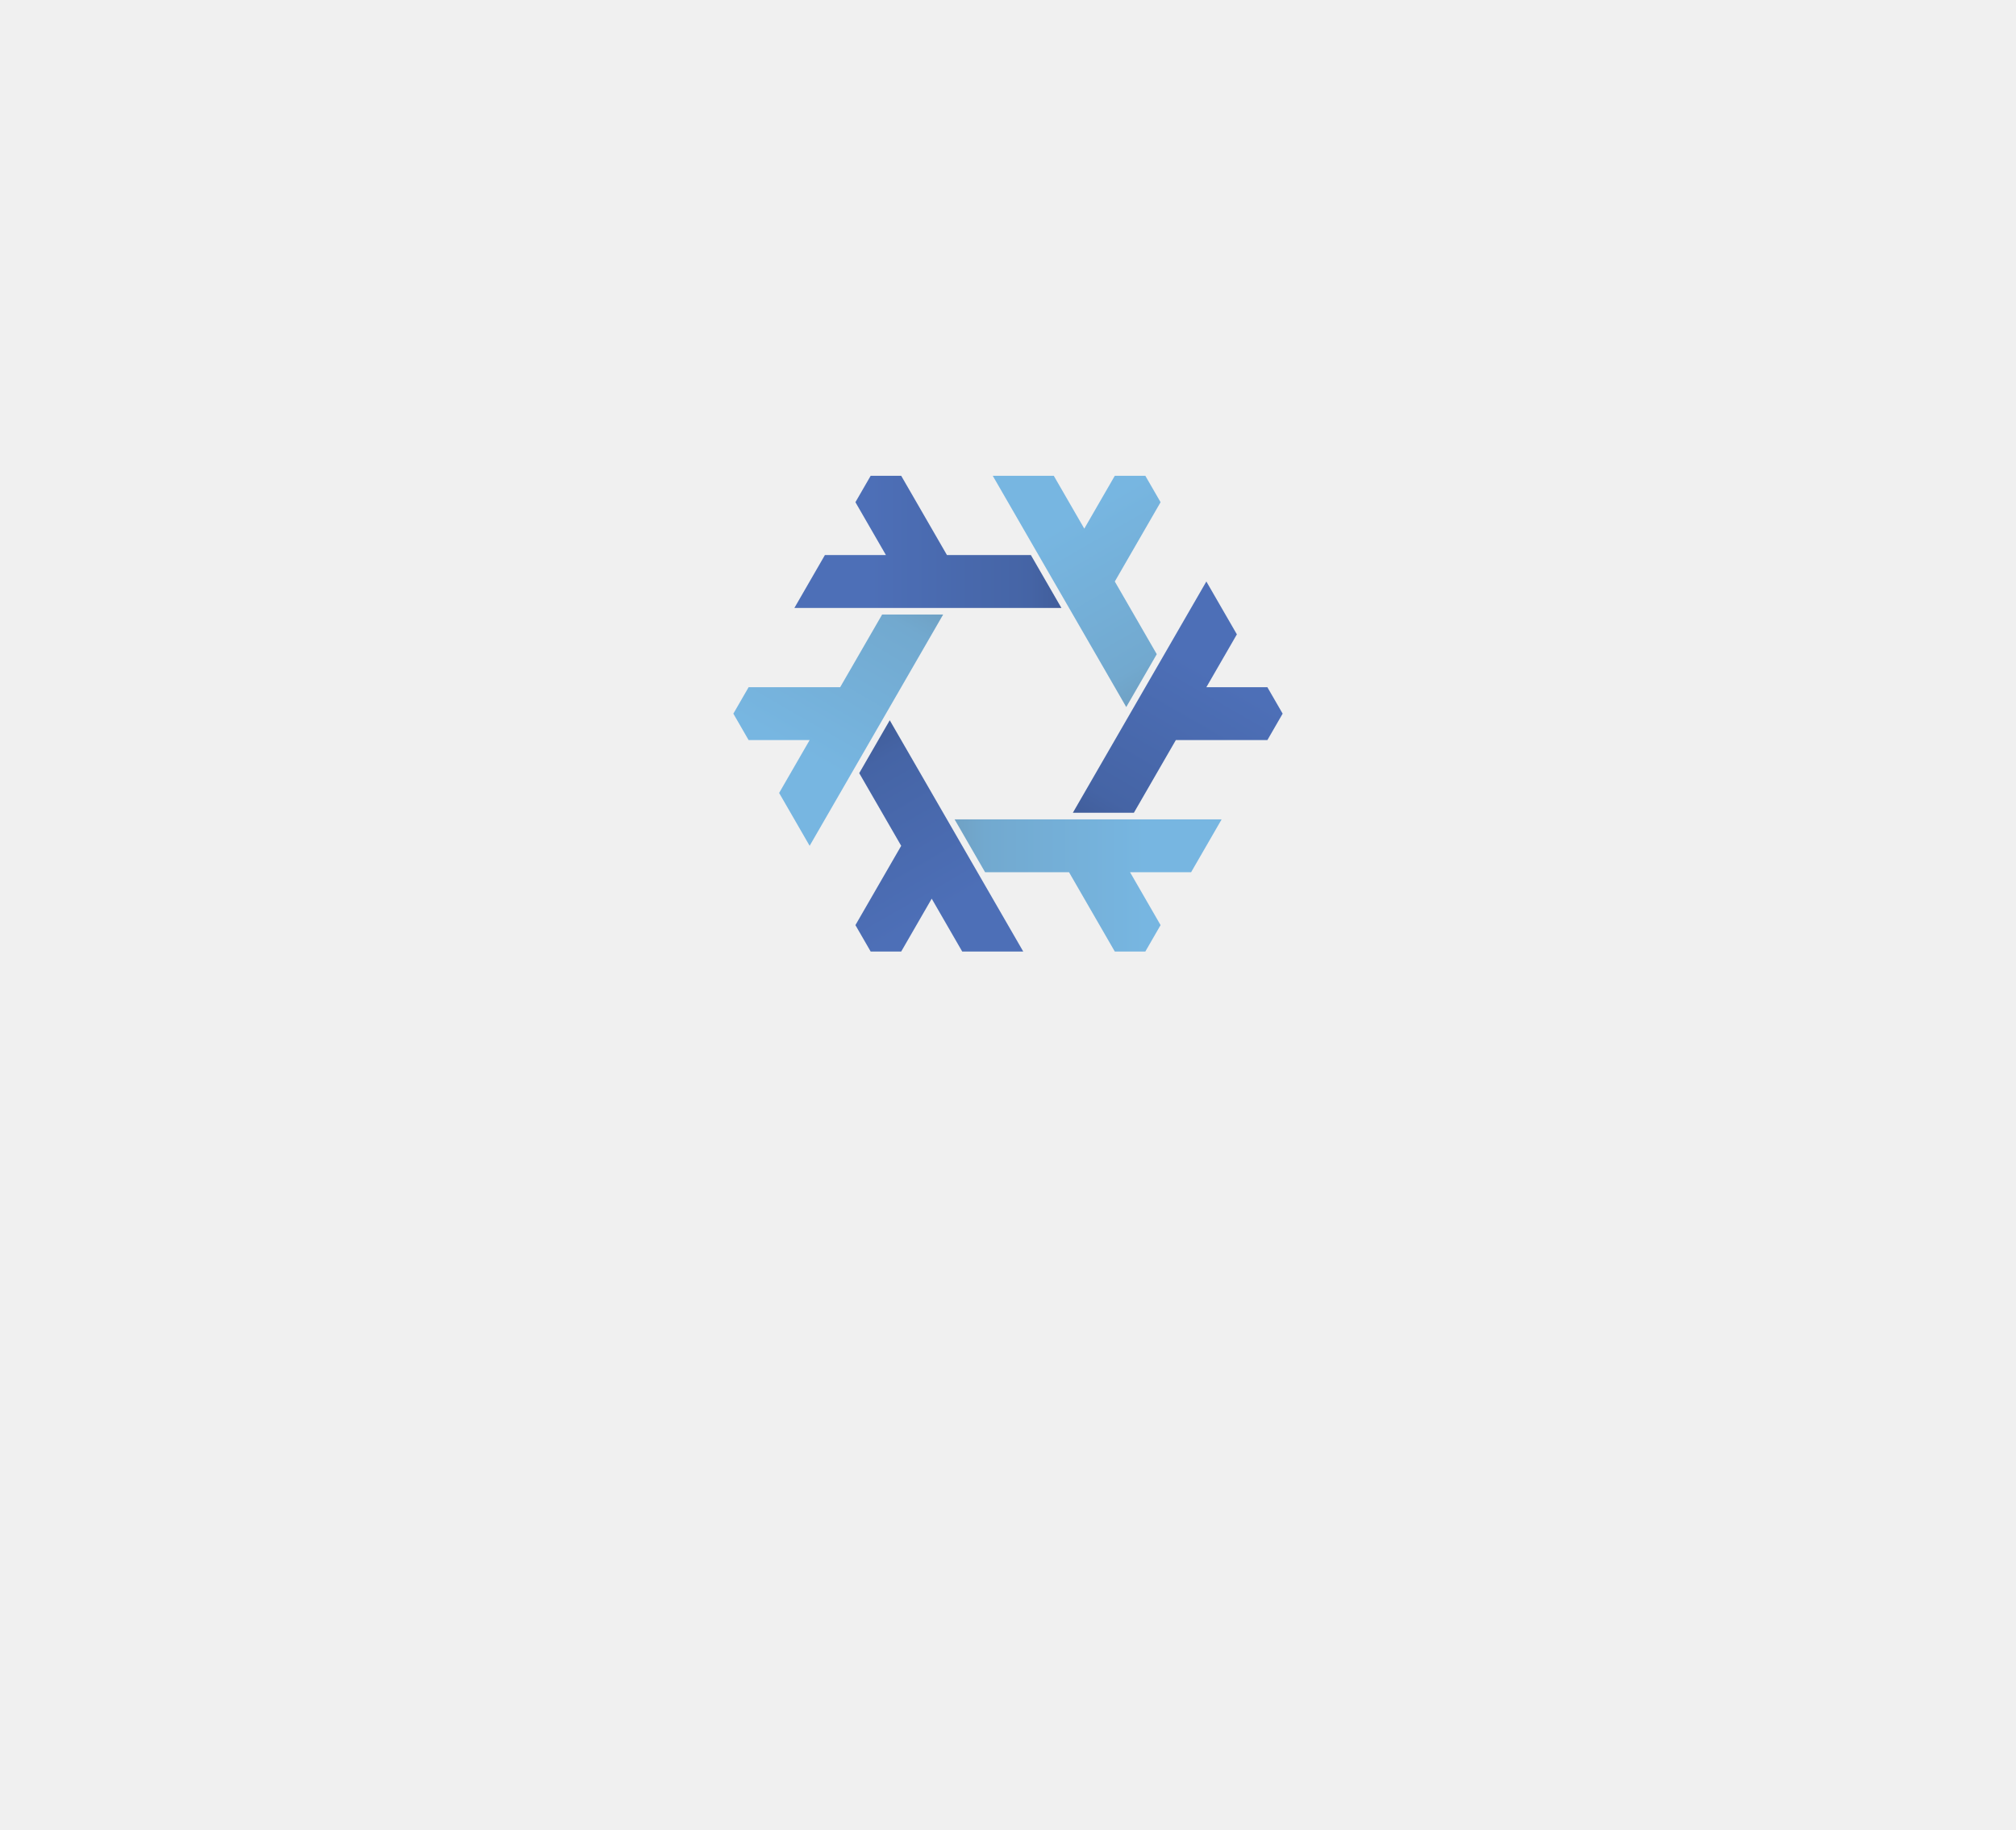
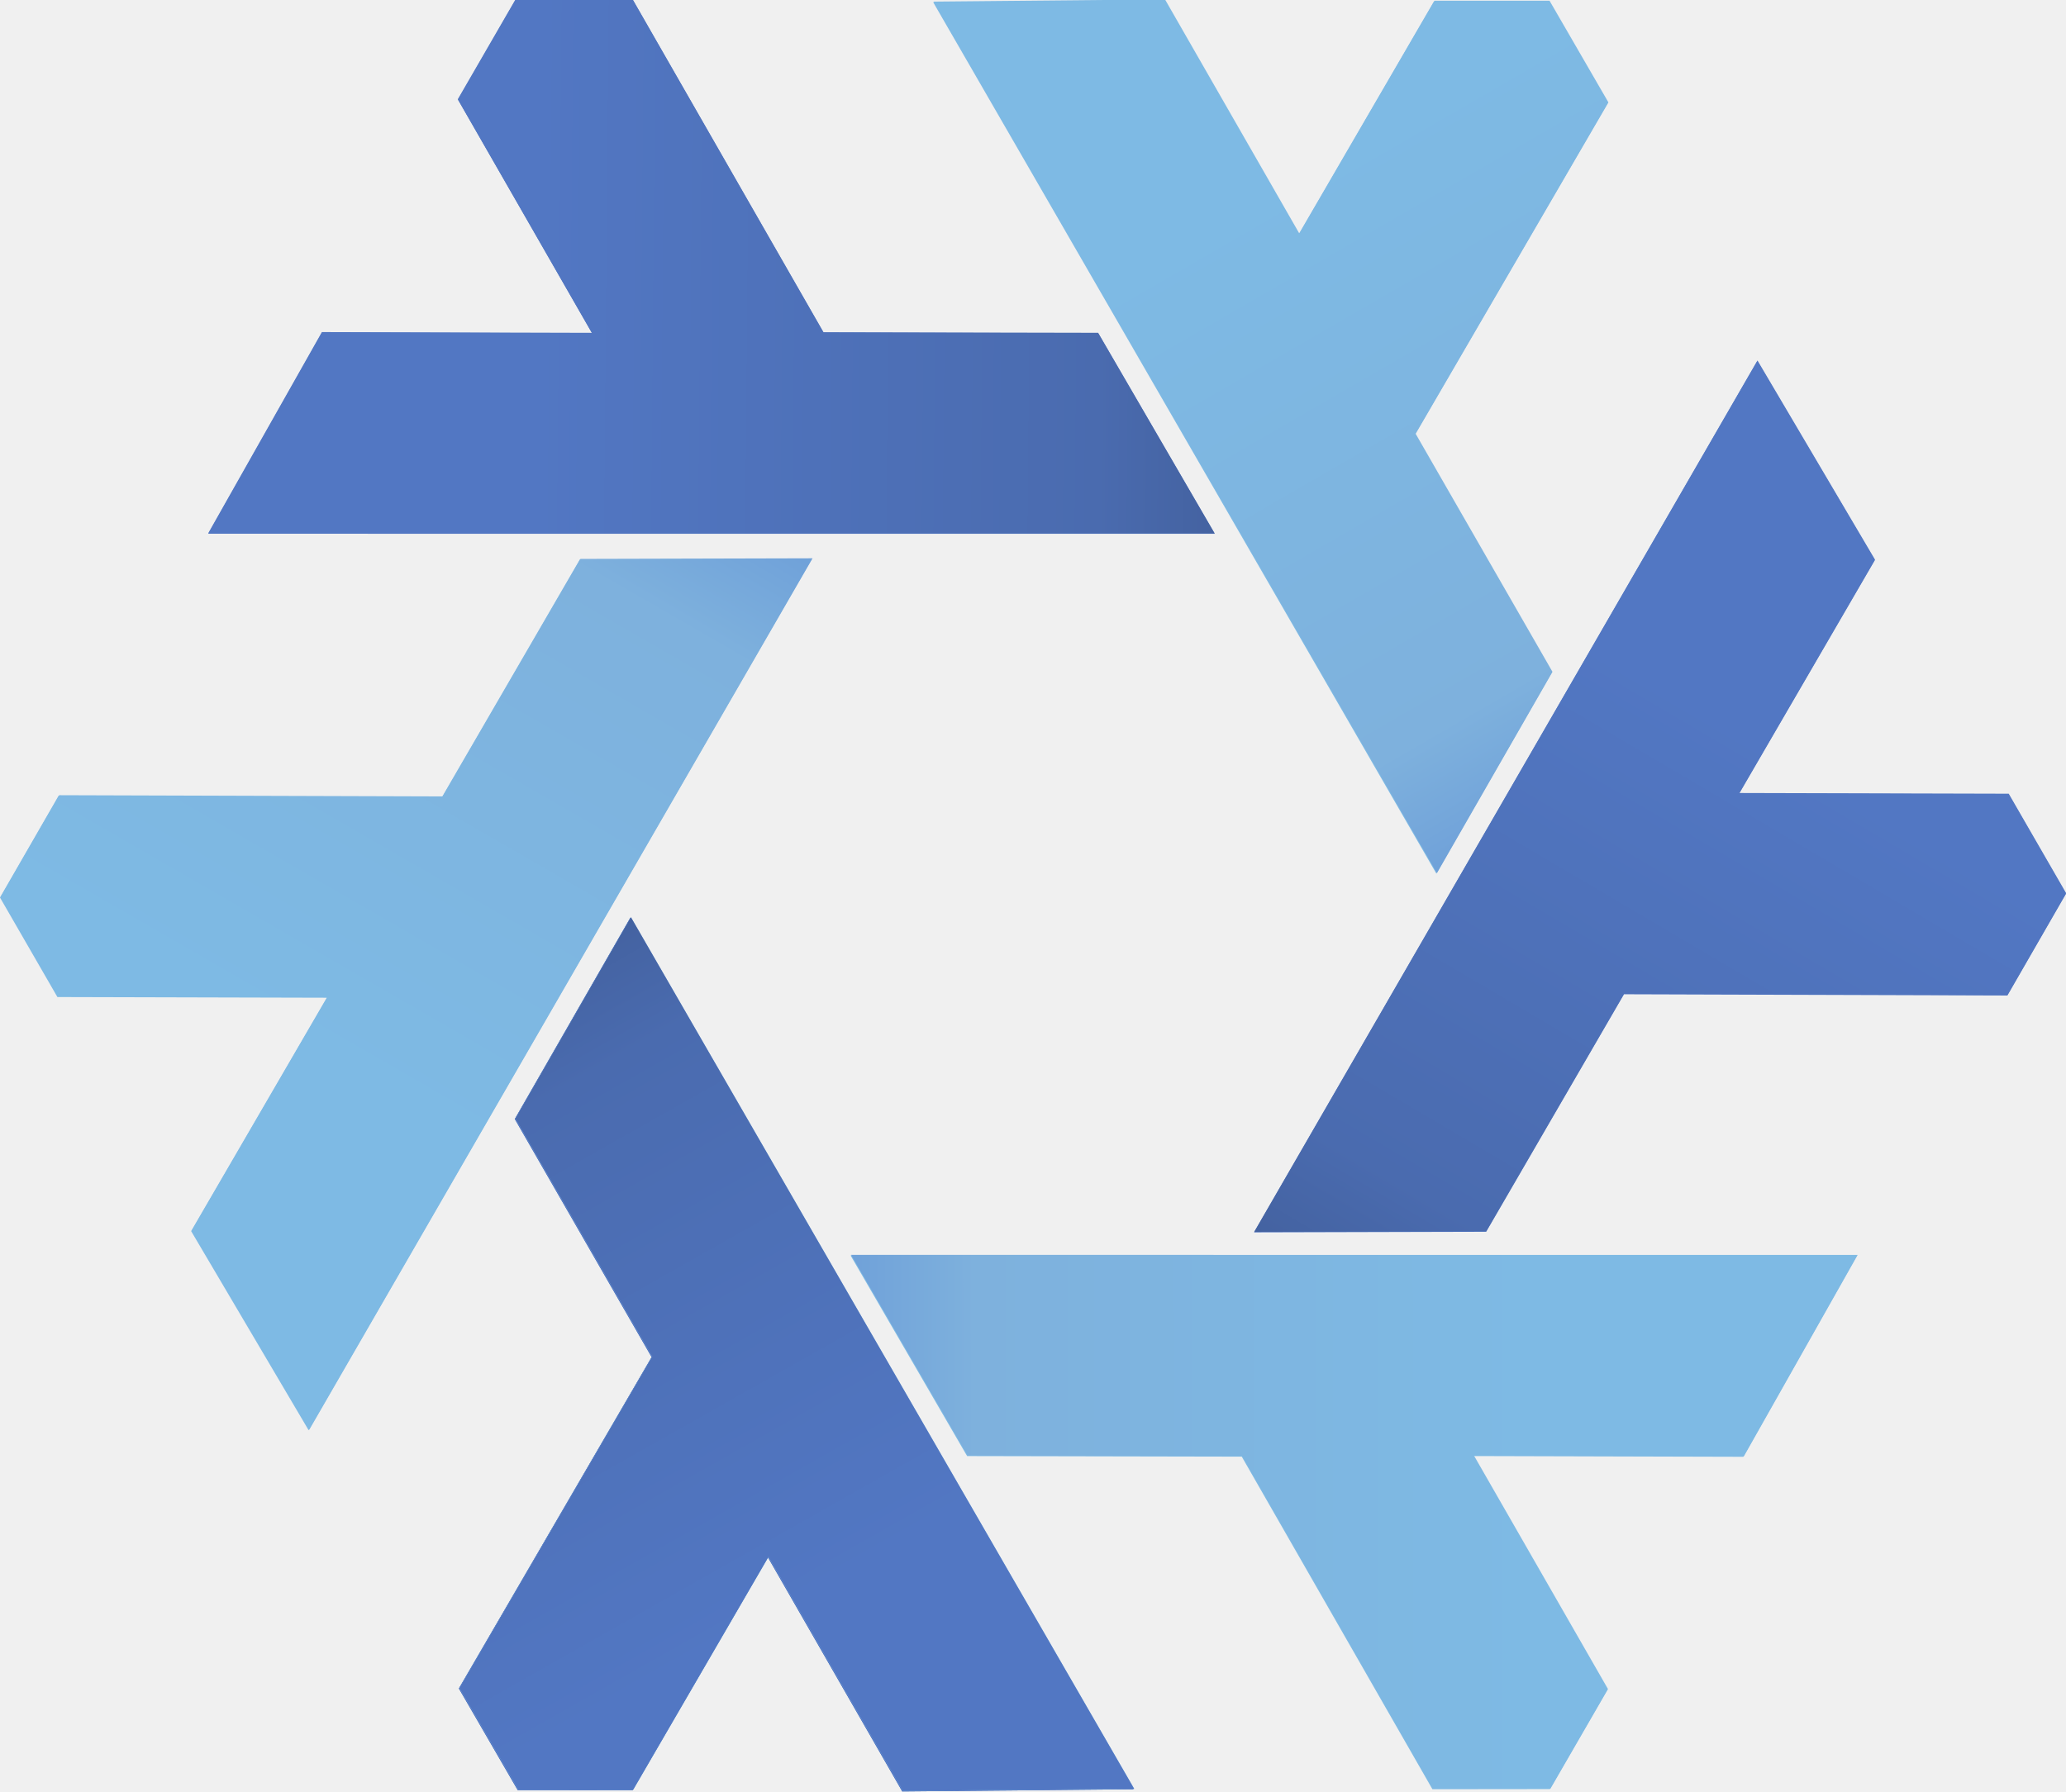
- <svg xmlns="http://www.w3.org/2000/svg" viewBox="-4228.057 -2992.984 8456.115 7673.736">
-   <defs>
-     <linearGradient gradientUnits="userSpaceOnUse" id="linear-gradient-2554fbbc168494bd92c970521b88236e" x1="-320" x2="128" y1="-554.256" y2="221.703">
-       <stop offset="0%" stop-color="#3e5993" />
-       <stop offset="25%" stop-color="#4564a5" />
-       <stop offset="100%" stop-color="#4d6fb7" />
+ <svg xmlns="http://www.w3.org/2000/svg" xmlns:xlink="http://www.w3.org/1999/xlink" width="141.592mm" height="122.806mm" viewBox="0 0 501.704 435.14" id="svg2" version="1.1">
+   <defs id="defs4">
+     <linearGradient id="linearGradient5562">
+       <stop style="stop-color:#699ad7;stop-opacity:1" offset="0" id="stop5564" />
+       <stop id="stop5566" offset="0.243" style="stop-color:#7eb1dd;stop-opacity:1" />
+       <stop style="stop-color:#7ebae4;stop-opacity:1" offset="1" id="stop5568" />
    </linearGradient>
-     <linearGradient gradientUnits="userSpaceOnUse" id="linear-gradient-f683afeaafe0676dd2d738a2ab63a1d7" x1="-320" x2="128" y1="-554.256" y2="221.703">
-       <stop offset="0%" stop-color="#6d9bbc" />
-       <stop offset="25%" stop-color="#72a9cf" />
-       <stop offset="100%" stop-color="#77b6e1" />
+     <linearGradient id="linearGradient5053">
+       <stop style="stop-color:#415e9a;stop-opacity:1" offset="0" id="stop5055" />
+       <stop id="stop5057" offset="0.232" style="stop-color:#4a6baf;stop-opacity:1" />
+       <stop style="stop-color:#5277c3;stop-opacity:1" offset="1" id="stop5059" />
    </linearGradient>
+     <linearGradient id="linearGradient5960">
+       <stop id="stop5962" offset="0" style="stop-color:#637ddf;stop-opacity:1" />
+       <stop style="stop-color:#649afa;stop-opacity:1" offset="0.232" id="stop5964" />
+       <stop id="stop5966" offset="1" style="stop-color:#719efa;stop-opacity:1" />
+     </linearGradient>
+     <linearGradient id="linearGradient5867">
+       <stop style="stop-color:#7363df;stop-opacity:1" offset="0" id="stop5869" />
+       <stop id="stop5871" offset="0.232" style="stop-color:#6478fa;stop-opacity:1" />
+       <stop style="stop-color:#719efa;stop-opacity:1" offset="1" id="stop5873" />
+     </linearGradient>
+     <linearGradient y2="515.971" x2="282.261" y1="338.624" x1="213.956" gradientTransform="translate(983.3608,601.3889)" gradientUnits="userSpaceOnUse" id="linearGradient5855" xlink:href="#linearGradient5960" />
+     <linearGradient y2="515.971" x2="282.261" y1="338.624" x1="213.956" gradientTransform="translate(-197.7517,-337.1451)" gradientUnits="userSpaceOnUse" id="linearGradient5855-8" xlink:href="#linearGradient5867" />
+     <linearGradient y2="247.582" x2="-702.753" y1="102.747" x1="-775.208" gradientTransform="translate(983.3608,601.3889)" gradientUnits="userSpaceOnUse" id="linearGradient4544" xlink:href="#linearGradient5960" />
+     <clipPath id="clipPath4501" clipPathUnits="userSpaceOnUse">
+       <circle r="241.066" cy="686.095" cx="335.14" id="circle4503" style="color:#000000;clip-rule:nonzero;display:inline;overflow:visible;visibility:visible;opacity:1;isolation:auto;mix-blend-mode:normal;color-interpolation:sRGB;color-interpolation-filters:linearRGB;solid-color:#000000;solid-opacity:1;fill:#adadad;fill-opacity:1;fill-rule:evenodd;stroke:none;stroke-width:3;stroke-linecap:butt;stroke-linejoin:round;stroke-miterlimit:4;stroke-dasharray:none;stroke-dashoffset:0;stroke-opacity:1;marker:none;color-rendering:auto;image-rendering:auto;shape-rendering:auto;text-rendering:auto;enable-background:accumulate" />
+     </clipPath>
+     <clipPath id="clipPath5410" clipPathUnits="userSpaceOnUse">
+       <circle r="241.137" cy="340.99" cx="335.981" id="circle5412" style="color:#000000;clip-rule:nonzero;display:inline;overflow:visible;visibility:visible;opacity:1;isolation:auto;mix-blend-mode:normal;color-interpolation:sRGB;color-interpolation-filters:linearRGB;solid-color:#000000;solid-opacity:1;fill:#ffffff;fill-opacity:1;fill-rule:evenodd;stroke:none;stroke-width:3;stroke-linecap:butt;stroke-linejoin:round;stroke-miterlimit:4;stroke-dasharray:none;stroke-dashoffset:0;stroke-opacity:1;marker:none;color-rendering:auto;image-rendering:auto;shape-rendering:auto;text-rendering:auto;enable-background:accumulate" />
+     </clipPath>
+     <linearGradient xlink:href="#linearGradient5053" id="linearGradient5137" gradientUnits="userSpaceOnUse" gradientTransform="translate(864.5506,-2197.497)" x1="-584.199" y1="782.336" x2="-496.297" y2="937.714" />
+     <linearGradient xlink:href="#linearGradient5053" id="linearGradient5147" gradientUnits="userSpaceOnUse" gradientTransform="translate(864.5506,-2197.497)" x1="-584.199" y1="782.336" x2="-496.297" y2="937.714" />
+     <linearGradient xlink:href="#linearGradient5562" id="linearGradient5162" gradientUnits="userSpaceOnUse" gradientTransform="translate(70.50506,-1761.308)" x1="200.597" y1="351.411" x2="290.087" y2="506.188" />
+     <linearGradient xlink:href="#linearGradient5562" id="linearGradient5172" gradientUnits="userSpaceOnUse" gradientTransform="translate(70.50506,-1761.308)" x1="200.597" y1="351.411" x2="290.087" y2="506.188" />
+     <linearGradient xlink:href="#linearGradient5562" id="linearGradient5182" gradientUnits="userSpaceOnUse" gradientTransform="translate(70.50506,-1761.308)" x1="200.597" y1="351.411" x2="290.087" y2="506.188" />
+     <linearGradient y2="506.188" x2="290.087" y1="351.411" x1="200.597" gradientTransform="translate(70.50506,-1761.308)" gradientUnits="userSpaceOnUse" id="linearGradient5201" xlink:href="#linearGradient5562" />
+     <linearGradient y2="937.714" x2="-496.297" y1="782.336" x1="-584.199" gradientTransform="translate(864.5506,-2197.497)" gradientUnits="userSpaceOnUse" id="linearGradient5205" xlink:href="#linearGradient5053" />
+     <linearGradient xlink:href="#linearGradient5562" id="linearGradient4328" gradientUnits="userSpaceOnUse" gradientTransform="translate(70.65034,-1055.151)" x1="200.597" y1="351.411" x2="290.087" y2="506.188" />
+     <linearGradient xlink:href="#linearGradient5053" id="linearGradient4330" gradientUnits="userSpaceOnUse" gradientTransform="translate(864.6959,-1491.341)" x1="-584.199" y1="782.336" x2="-496.297" y2="937.714" />
  </defs>
-   <polygon fill="url(#linear-gradient-2554fbbc168494bd92c970521b88236e)" points="-304 -304.841 -176 -526.543 384 443.405 128 443.405 -4.072608916703642e-14 221.703 -128 443.405 -256 443.405 -320 332.554 -128.0 0.0" transform="translate(-320 554.2563) rotate(0 320 -554.2563)" />
-   <polygon fill="url(#linear-gradient-f683afeaafe0676dd2d738a2ab63a1d7)" points="-304 -304.841 -176 -526.543 384 443.405 128 443.405 -4.072608916703642e-14 221.703 -128 443.405 -256 443.405 -320 332.554 -128.0 0.0" transform="translate(-320 554.2563) rotate(60 320 -554.2563)" />
-   <polygon fill="url(#linear-gradient-2554fbbc168494bd92c970521b88236e)" points="-304 -304.841 -176 -526.543 384 443.405 128 443.405 -4.072608916703642e-14 221.703 -128 443.405 -256 443.405 -320 332.554 -128.0 0.0" transform="translate(-320 554.2563) rotate(120 320 -554.2563)" />
-   <polygon fill="url(#linear-gradient-f683afeaafe0676dd2d738a2ab63a1d7)" points="-304 -304.841 -176 -526.543 384 443.405 128 443.405 -4.072608916703642e-14 221.703 -128 443.405 -256 443.405 -320 332.554 -128.0 0.0" transform="translate(-320 554.2563) rotate(180 320 -554.2563)" />
-   <polygon fill="url(#linear-gradient-2554fbbc168494bd92c970521b88236e)" points="-304 -304.841 -176 -526.543 384 443.405 128 443.405 -4.072608916703642e-14 221.703 -128 443.405 -256 443.405 -320 332.554 -128.0 0.0" transform="translate(-320 554.2563) rotate(240 320 -554.2563)" />
-   <polygon fill="url(#linear-gradient-f683afeaafe0676dd2d738a2ab63a1d7)" points="-304 -304.841 -176 -526.543 384 443.405 128 443.405 -4.072608916703642e-14 221.703 -128 443.405 -256 443.405 -320 332.554 -128.0 0.0" transform="translate(-320 554.2563) rotate(300 320 -554.2563)" />
+   <g id="layer7" style="display:none" transform="translate(-23.75651,-24.84972)">
+     <rect transform="translate(-132.5822,958.0402)" style="color:#000000;clip-rule:nonzero;display:inline;overflow:visible;visibility:visible;opacity:1;isolation:auto;mix-blend-mode:normal;color-interpolation:sRGB;color-interpolation-filters:linearRGB;solid-color:#000000;solid-opacity:1;fill:#ffffff;fill-opacity:1;fill-rule:evenodd;stroke:none;stroke-width:3;stroke-linecap:butt;stroke-linejoin:round;stroke-miterlimit:4;stroke-dasharray:none;stroke-dashoffset:0;stroke-opacity:1;marker:none;color-rendering:auto;image-rendering:auto;shape-rendering:auto;text-rendering:auto;enable-background:accumulate" id="rect5389" width="1543.428" height="483.744" x="132.582" y="-957.778" />
+   </g>
+   <g id="layer6" style="display:none" transform="translate(-156.3387,933.1905)">
+     <rect y="-958.028" x="132.651" height="484.304" width="550.416" id="rect5379" style="color:#000000;clip-rule:nonzero;display:inline;overflow:visible;visibility:visible;opacity:1;isolation:auto;mix-blend-mode:normal;color-interpolation:sRGB;color-interpolation-filters:linearRGB;solid-color:#000000;solid-opacity:1;fill:#5c201e;fill-opacity:1;fill-rule:evenodd;stroke:none;stroke-width:3;stroke-linecap:butt;stroke-linejoin:round;stroke-miterlimit:4;stroke-dasharray:none;stroke-dashoffset:0;stroke-opacity:1;marker:none;color-rendering:auto;image-rendering:auto;shape-rendering:auto;text-rendering:auto;enable-background:accumulate" />
+     <rect style="color:#000000;clip-rule:nonzero;display:inline;overflow:visible;visibility:visible;opacity:1;isolation:auto;mix-blend-mode:normal;color-interpolation:sRGB;color-interpolation-filters:linearRGB;solid-color:#000000;solid-opacity:1;fill:#c24a46;fill-opacity:1;fill-rule:evenodd;stroke:none;stroke-width:3;stroke-linecap:butt;stroke-linejoin:round;stroke-miterlimit:4;stroke-dasharray:none;stroke-dashoffset:0;stroke-opacity:1;marker:none;color-rendering:auto;image-rendering:auto;shape-rendering:auto;text-rendering:auto;enable-background:accumulate" id="rect5372" width="501.944" height="434.304" x="156.123" y="-933.028" />
+     <rect style="color:#000000;clip-rule:nonzero;display:inline;overflow:visible;visibility:visible;opacity:1;isolation:auto;mix-blend-mode:normal;color-interpolation:sRGB;color-interpolation-filters:linearRGB;solid-color:#000000;solid-opacity:1;fill:#d98d8a;fill-opacity:1;fill-rule:evenodd;stroke:none;stroke-width:3;stroke-linecap:butt;stroke-linejoin:round;stroke-miterlimit:4;stroke-dasharray:none;stroke-dashoffset:0;stroke-opacity:1;marker:none;color-rendering:auto;image-rendering:auto;shape-rendering:auto;text-rendering:auto;enable-background:accumulate" id="rect5381" width="24.94" height="24.94" x="658.028" y="-958.04" />
+   </g>
+   <g id="layer1" style="display:inline" transform="translate(-156.3387,933.1905)">
+     <path style="color:#000000;clip-rule:nonzero;display:inline;overflow:visible;visibility:visible;opacity:1;isolation:auto;mix-blend-mode:normal;color-interpolation:sRGB;color-interpolation-filters:linearRGB;solid-color:#000000;solid-opacity:1;fill:#5277c3;fill-opacity:1;fill-rule:evenodd;stroke:none;stroke-width:3;stroke-linecap:butt;stroke-linejoin:round;stroke-miterlimit:4;stroke-dasharray:none;stroke-dashoffset:0;stroke-opacity:1;color-rendering:auto;image-rendering:auto;shape-rendering:auto;text-rendering:auto;enable-background:accumulate" d="m 309.404,-710.252 122.197,211.675 -56.157,0.527 -32.624,-56.869 -32.856,56.565 -27.902,-0.011 -14.291,-24.69 46.81,-80.49 -33.229,-57.826 z" id="path4861" />
+     <path style="color:#000000;clip-rule:nonzero;display:inline;overflow:visible;visibility:visible;opacity:1;isolation:auto;mix-blend-mode:normal;color-interpolation:sRGB;color-interpolation-filters:linearRGB;solid-color:#000000;solid-opacity:1;fill:#7ebae4;fill-opacity:1;fill-rule:evenodd;stroke:none;stroke-width:3;stroke-linecap:butt;stroke-linejoin:round;stroke-miterlimit:4;stroke-dasharray:none;stroke-dashoffset:0;stroke-opacity:1;color-rendering:auto;image-rendering:auto;shape-rendering:auto;text-rendering:auto;enable-background:accumulate" d="m 353.509,-797.443 -122.218,211.663 -28.535,-48.37 32.938,-56.688 -65.415,-0.172 -13.941,-24.17 14.236,-24.721 93.112,0.294 33.464,-57.69 z" id="use4863" />
+     <path style="color:#000000;clip-rule:nonzero;display:inline;overflow:visible;visibility:visible;opacity:1;isolation:auto;mix-blend-mode:normal;color-interpolation:sRGB;color-interpolation-filters:linearRGB;solid-color:#000000;solid-opacity:1;fill:#7ebae4;fill-opacity:1;fill-rule:evenodd;stroke:none;stroke-width:3;stroke-linecap:butt;stroke-linejoin:round;stroke-miterlimit:4;stroke-dasharray:none;stroke-dashoffset:0;stroke-opacity:1;color-rendering:auto;image-rendering:auto;shape-rendering:auto;text-rendering:auto;enable-background:accumulate" d="m 362.885,-628.243 244.414,0.012 -27.622,48.897 -65.562,-0.182 32.559,56.737 -13.961,24.159 -28.527,0.032 -46.301,-80.784 -66.693,-0.135 z" id="use4865" />
+     <path style="color:#000000;clip-rule:nonzero;display:inline;overflow:visible;visibility:visible;opacity:1;isolation:auto;mix-blend-mode:normal;color-interpolation:sRGB;color-interpolation-filters:linearRGB;solid-color:#000000;solid-opacity:1;fill:#7ebae4;fill-opacity:1;fill-rule:evenodd;stroke:none;stroke-width:3;stroke-linecap:butt;stroke-linejoin:round;stroke-miterlimit:4;stroke-dasharray:none;stroke-dashoffset:0;stroke-opacity:1;color-rendering:auto;image-rendering:auto;shape-rendering:auto;text-rendering:auto;enable-background:accumulate" d="m 505.143,-720.989 -122.197,-211.675 56.157,-0.527 32.624,56.869 32.856,-56.565 27.902,0.011 14.291,24.69 -46.81,80.49 33.229,57.826 z" id="use4867" />
+     <path id="path4873" d="m 309.404,-710.252 122.197,211.675 -56.157,0.527 -32.624,-56.869 -32.856,56.565 -27.902,-0.011 -14.291,-24.69 46.81,-80.49 -33.229,-57.826 z" style="color:#000000;clip-rule:nonzero;display:inline;overflow:visible;visibility:visible;opacity:1;isolation:auto;mix-blend-mode:normal;color-interpolation:sRGB;color-interpolation-filters:linearRGB;solid-color:#000000;solid-opacity:1;fill:#5277c3;fill-opacity:1;fill-rule:evenodd;stroke:none;stroke-width:3;stroke-linecap:butt;stroke-linejoin:round;stroke-miterlimit:4;stroke-dasharray:none;stroke-dashoffset:0;stroke-opacity:1;color-rendering:auto;image-rendering:auto;shape-rendering:auto;text-rendering:auto;enable-background:accumulate" />
+     <path id="use4875" d="m 451.336,-803.533 -244.414,-0.012 27.622,-48.897 65.562,0.182 -32.559,-56.737 13.961,-24.159 28.527,-0.032 46.301,80.784 66.693,0.135 z" style="color:#000000;clip-rule:nonzero;display:inline;overflow:visible;visibility:visible;opacity:1;isolation:auto;mix-blend-mode:normal;color-interpolation:sRGB;color-interpolation-filters:linearRGB;solid-color:#000000;solid-opacity:1;fill:#5277c3;fill-opacity:1;fill-rule:evenodd;stroke:none;stroke-width:3;stroke-linecap:butt;stroke-linejoin:round;stroke-miterlimit:4;stroke-dasharray:none;stroke-dashoffset:0;stroke-opacity:1;color-rendering:auto;image-rendering:auto;shape-rendering:auto;text-rendering:auto;enable-background:accumulate" />
+     <path id="use4877" d="m 460.872,-633.842 122.218,-211.663 28.535,48.37 -32.938,56.688 65.415,0.172 13.941,24.17 -14.236,24.721 -93.112,-0.294 -33.464,57.69 z" style="color:#000000;clip-rule:nonzero;display:inline;overflow:visible;visibility:visible;opacity:1;isolation:auto;mix-blend-mode:normal;color-interpolation:sRGB;color-interpolation-filters:linearRGB;solid-color:#000000;solid-opacity:1;fill:#5277c3;fill-opacity:1;fill-rule:evenodd;stroke:none;stroke-width:3;stroke-linecap:butt;stroke-linejoin:round;stroke-miterlimit:4;stroke-dasharray:none;stroke-dashoffset:0;stroke-opacity:1;color-rendering:auto;image-rendering:auto;shape-rendering:auto;text-rendering:auto;enable-background:accumulate" />
+     <g id="layer2" style="display:none" transform="translate(72.03904,-1799.448)">
+       <path d="M 460.606,594.729 209.742,594.729 84.31,377.474 209.742,160.219 l 250.864,1e-5 125.432,217.255 z" id="path6032" style="color:#000000;display:inline;overflow:visible;visibility:visible;opacity:0.236;fill:#4e4d52;fill-opacity:1;fill-rule:nonzero;stroke:none;stroke-width:3;stroke-linecap:butt;stroke-linejoin:round;stroke-miterlimit:4;stroke-dasharray:none;stroke-dashoffset:0;stroke-opacity:1;marker:none;enable-background:accumulate" />
+       <path transform="translate(0,-308.2677)" style="color:#000000;display:inline;overflow:visible;visibility:visible;opacity:1;fill:#4e4d52;fill-opacity:1;fill-rule:nonzero;stroke:none;stroke-width:3;stroke-linecap:butt;stroke-linejoin:round;stroke-miterlimit:4;stroke-dasharray:none;stroke-dashoffset:0;stroke-opacity:1;marker:none;enable-background:accumulate" id="path5875" d="m 385.592,773.067 -100.835,0 -50.417,-87.326 50.417,-87.326 100.835,10e-6 50.417,87.326 z" />
+       <path transform="translate(0,-308.2677)" id="path5851" d="m 1216.559,938.534 123.055,228.14 -42.681,-1.262 -43.482,-79.772 -39.651,80.327 -32.688,-19.798 53.474,-100.285 -37.116,-73.89 z" style="fill:url(#linearGradient5855);fill-opacity:1;fill-rule:evenodd;stroke:none;stroke-width:3;stroke-linecap:butt;stroke-linejoin:round;stroke-miterlimit:4;stroke-dasharray:none;stroke-opacity:1" />
+       <rect style="color:#000000;clip-rule:nonzero;display:inline;overflow:visible;visibility:visible;opacity:0.415;isolation:auto;mix-blend-mode:normal;color-interpolation:sRGB;color-interpolation-filters:linearRGB;solid-color:#000000;solid-opacity:1;fill:#c53a3a;fill-opacity:1;fill-rule:nonzero;stroke:none;stroke-width:3;stroke-linecap:butt;stroke-linejoin:round;stroke-miterlimit:4;stroke-dasharray:none;stroke-dashoffset:0;stroke-opacity:1;marker:none;color-rendering:auto;image-rendering:auto;shape-rendering:auto;text-rendering:auto;enable-background:accumulate" id="rect5884" width="48.835" height="226.229" x="-34.742" y="446.171" transform="rotate(-30)" />
+       <path transform="translate(0,-308.2677)" style="color:#000000;clip-rule:nonzero;display:inline;overflow:visible;visibility:visible;opacity:0.509;isolation:auto;mix-blend-mode:normal;color-interpolation:sRGB;color-interpolation-filters:linearRGB;solid-color:#000000;solid-opacity:1;fill:#000000;fill-opacity:1;fill-rule:evenodd;stroke:none;stroke-width:3;stroke-linecap:butt;stroke-linejoin:round;stroke-miterlimit:4;stroke-dasharray:none;stroke-dashoffset:0;stroke-opacity:1;marker:none;color-rendering:auto;image-rendering:auto;shape-rendering:auto;text-rendering:auto;enable-background:accumulate" id="path3428" d="m 251.986,878.638 -14.024,24.291 h -28.049 l -14.024,-24.291 14.024,-24.291 h 28.049 z" />
+       <use x="0" y="0" xlink:href="#rect5884" id="use4252" transform="rotate(60,268.2979,489.4515)" width="100%" height="100%" />
+       <rect style="color:#000000;clip-rule:nonzero;display:inline;overflow:visible;visibility:visible;opacity:1;isolation:auto;mix-blend-mode:normal;color-interpolation:sRGB;color-interpolation-filters:linearRGB;solid-color:#000000;solid-opacity:1;fill:#000000;fill-opacity:0.651;fill-rule:evenodd;stroke:none;stroke-width:1px;stroke-linecap:butt;stroke-linejoin:miter;stroke-miterlimit:4;stroke-dasharray:none;stroke-dashoffset:0;stroke-opacity:1;marker:none;color-rendering:auto;image-rendering:auto;shape-rendering:auto;text-rendering:auto;enable-background:accumulate" id="rect4254" width="5.395" height="115.126" x="545.71" y="467.07" transform="rotate(30,575.2354,-154.1339)" />
+     </g>
+   </g>
+   <g id="layer3" style="display:inline;opacity:1" transform="translate(-156.3387,933.1905)">
+     <path id="path3336-6" d="m 309.549,-710.388 122.197,211.675 -56.157,0.527 -32.624,-56.869 -32.856,56.565 -27.902,-0.011 -14.291,-24.69 46.81,-80.49 -33.229,-57.826 z" style="opacity:1;fill:url(#linearGradient4328);fill-opacity:1;fill-rule:evenodd;stroke:none;stroke-width:3;stroke-linecap:butt;stroke-linejoin:round;stroke-miterlimit:4;stroke-dasharray:none;stroke-opacity:1" />
+     <use height="100%" width="100%" transform="rotate(60,407.1116,-715.7872)" id="use3439-6" xlink:href="#path3336-6" y="0" x="0" />
+     <use height="100%" width="100%" transform="rotate(-60,407.3118,-715.7002)" id="use3445-0" xlink:href="#path3336-6" y="0" x="0" />
+     <use height="100%" width="100%" transform="rotate(180,407.4187,-715.7565)" id="use3449-5" xlink:href="#path3336-6" y="0" x="0" />
+     <path style="color:#000000;clip-rule:nonzero;display:inline;overflow:visible;visibility:visible;opacity:1;isolation:auto;mix-blend-mode:normal;color-interpolation:sRGB;color-interpolation-filters:linearRGB;solid-color:#000000;solid-opacity:1;fill:url(#linearGradient4330);fill-opacity:1;fill-rule:evenodd;stroke:none;stroke-width:3;stroke-linecap:butt;stroke-linejoin:round;stroke-miterlimit:4;stroke-dasharray:none;stroke-dashoffset:0;stroke-opacity:1;color-rendering:auto;image-rendering:auto;shape-rendering:auto;text-rendering:auto;enable-background:accumulate" d="m 309.549,-710.388 122.197,211.675 -56.157,0.527 -32.624,-56.869 -32.856,56.565 -27.902,-0.011 -14.291,-24.69 46.81,-80.49 -33.229,-57.826 z" id="path4260-0" />
+     <use height="100%" width="100%" transform="rotate(120,407.3392,-716.0836)" id="use4354-5" xlink:href="#path4260-0" y="0" x="0" style="display:inline" />
+     <use height="100%" width="100%" transform="rotate(-120,407.2882,-715.87)" id="use4362-2" xlink:href="#path4260-0" y="0" x="0" style="display:inline" />
+   </g>
</svg>
